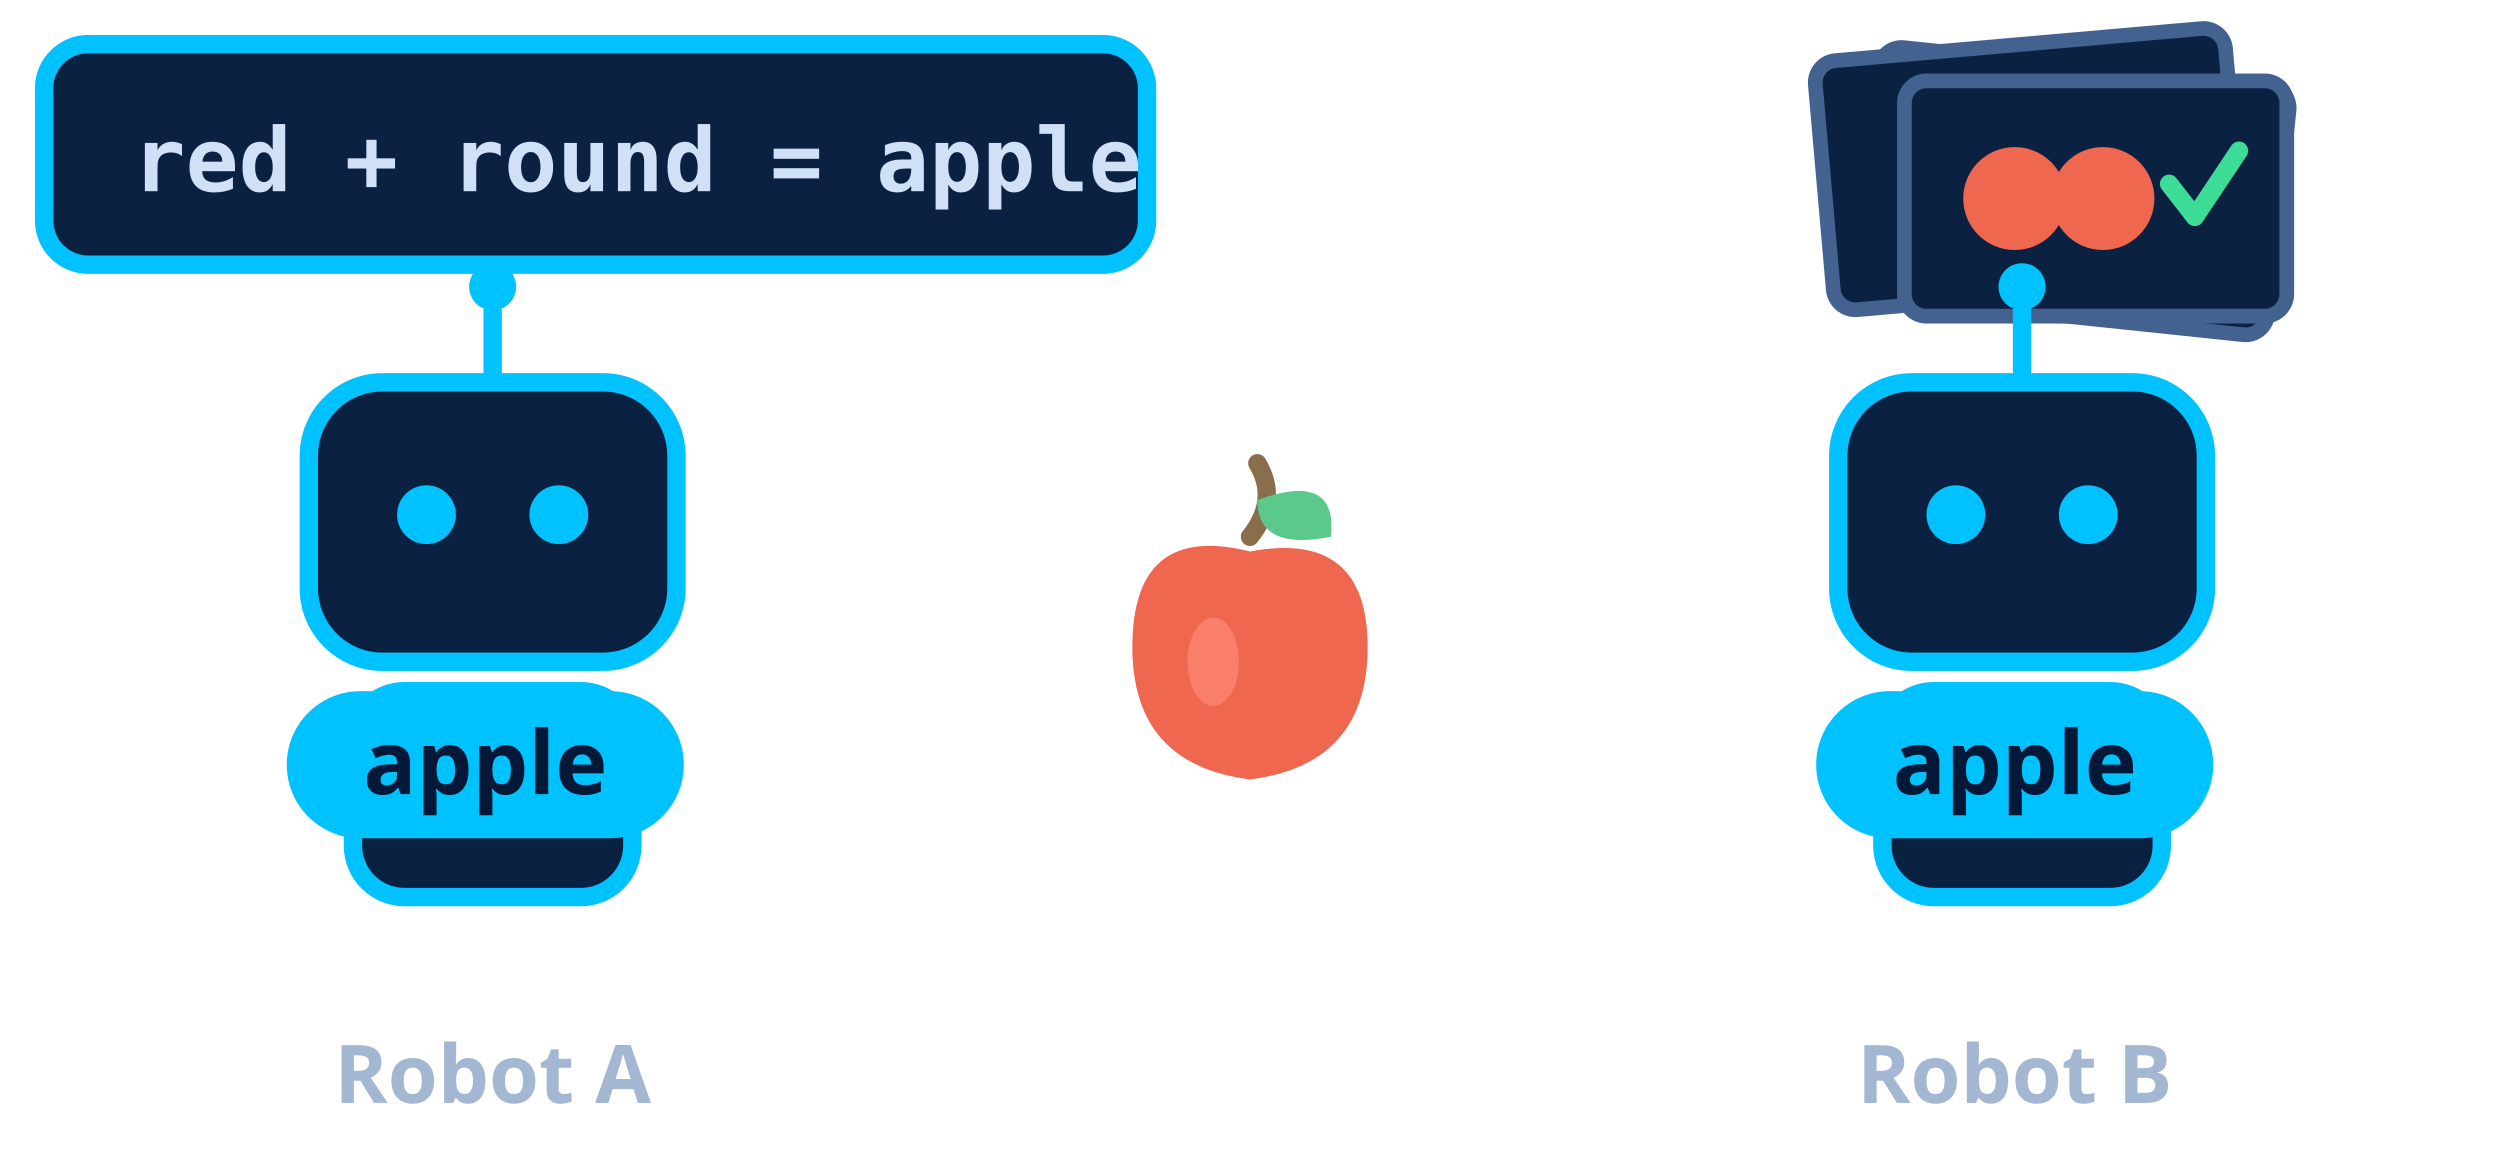
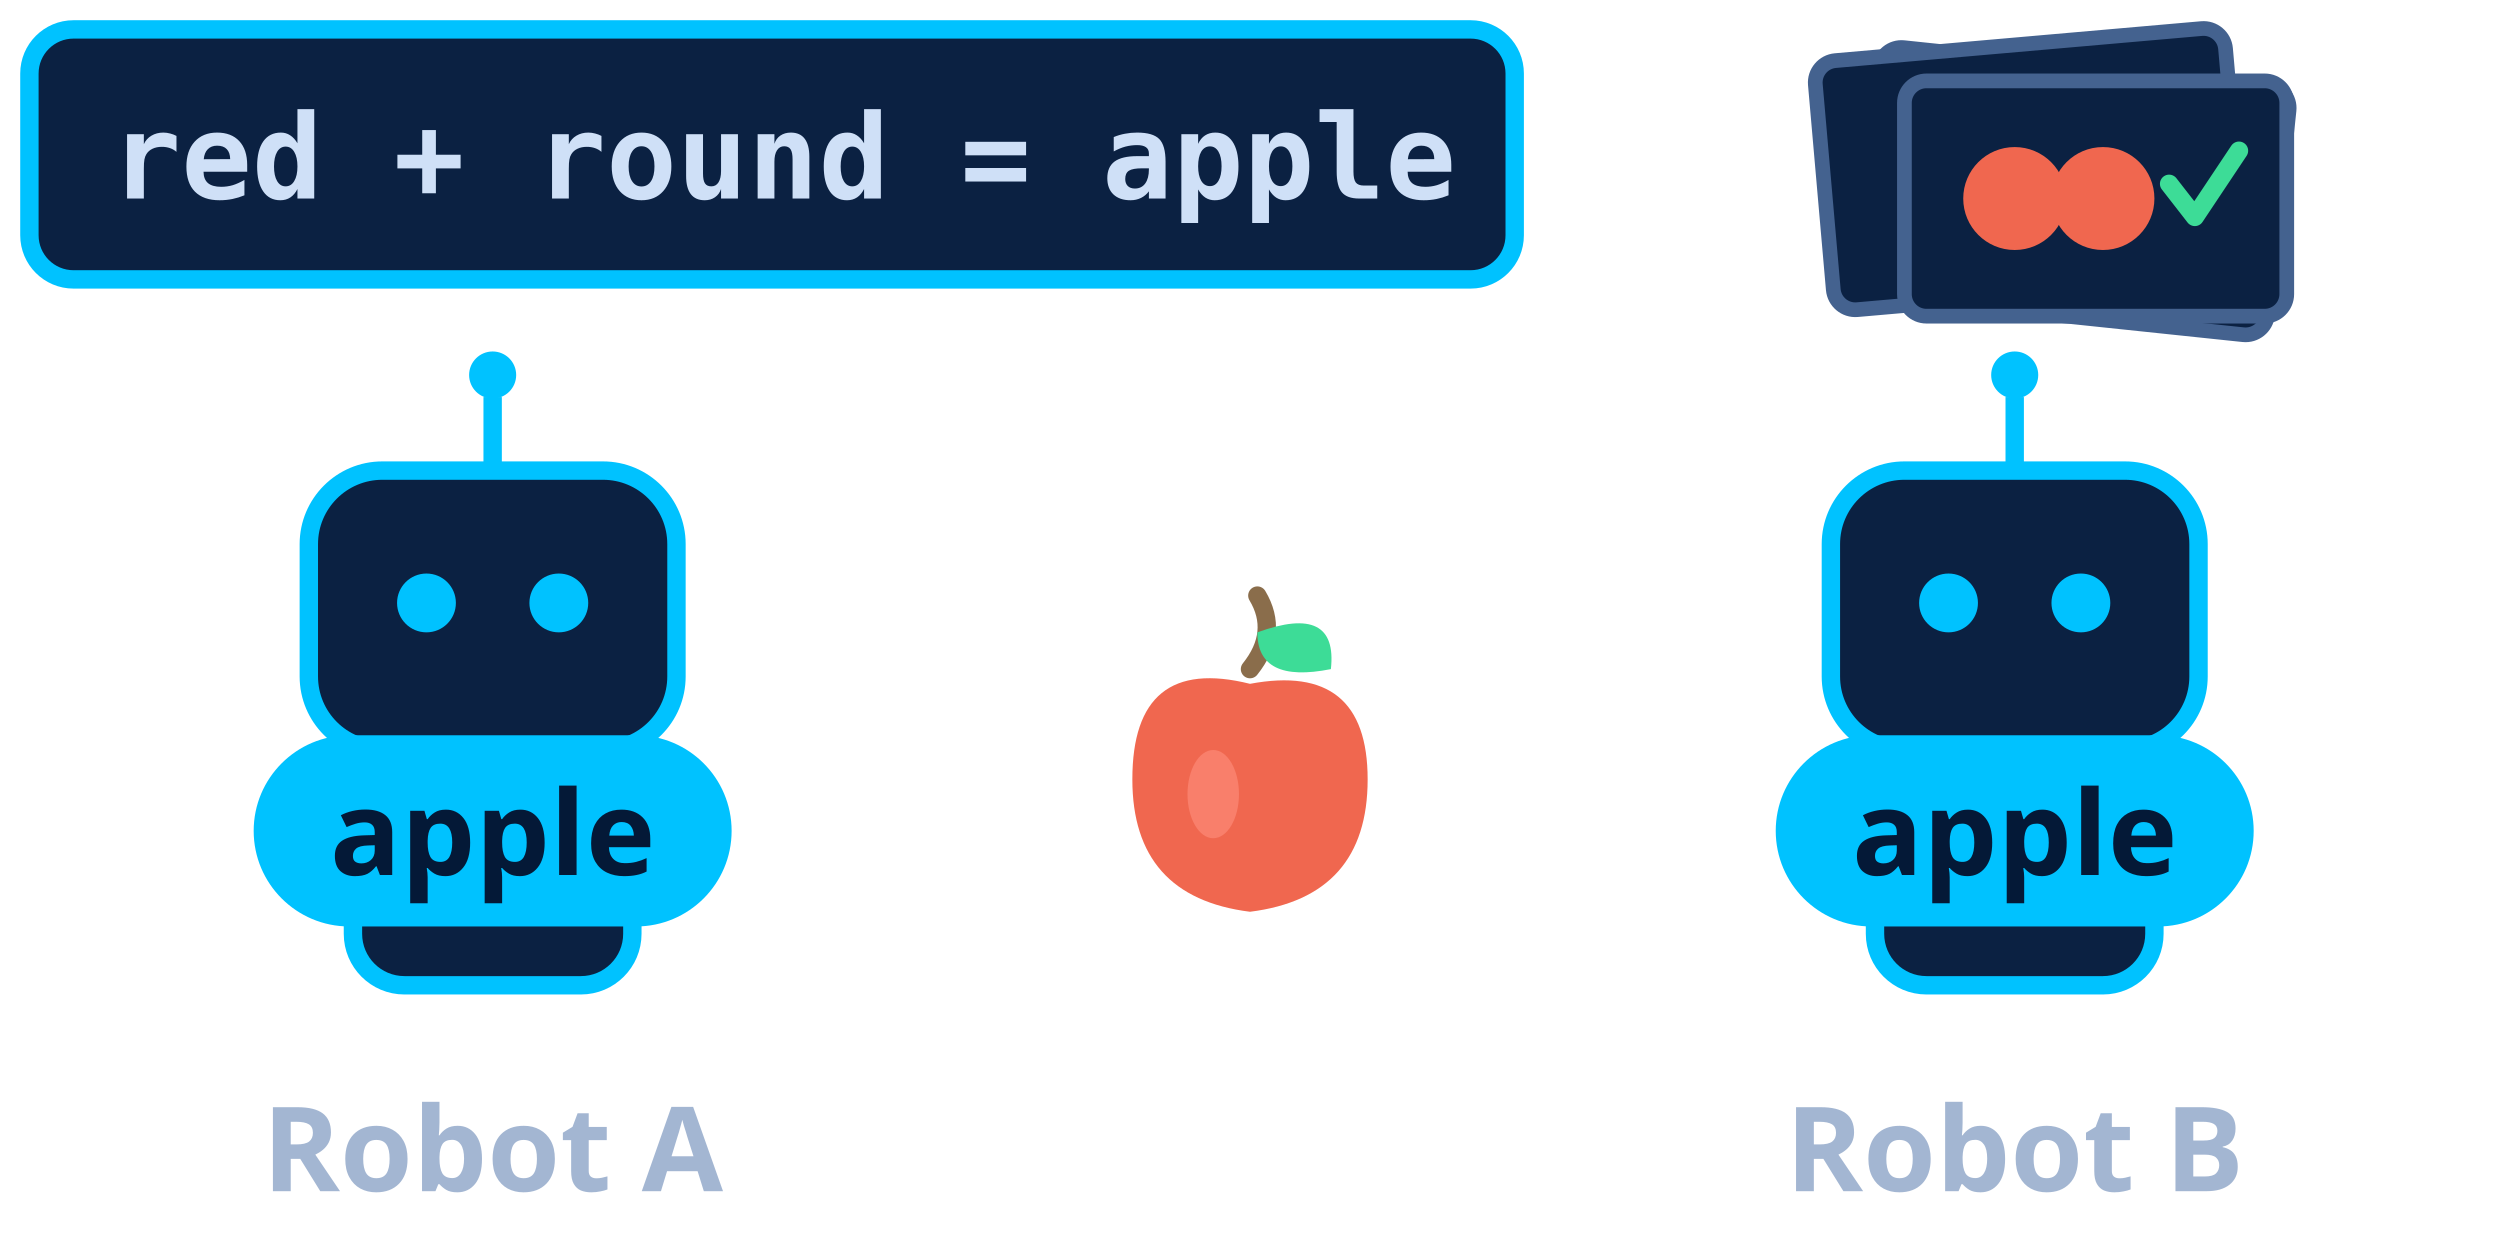
- <svg xmlns="http://www.w3.org/2000/svg" viewBox="0 0 340 158" width="340" height="158" font-family="'IBM Plex Sans', ui-sans-serif, system-ui, sans-serif">
+ <svg xmlns="http://www.w3.org/2000/svg" viewBox="0 0 340 168" width="340" height="168" font-family="'IBM Plex Sans', ui-sans-serif, system-ui, sans-serif">
  <style>
    .edge { fill: #0b2142; stroke: #00c2ff; stroke-width: 2.5; stroke-linejoin: round; }
    .eye { fill: #00c2ff; }
-     .mono { font-family: 'IBM Plex Mono', ui-monospace, Menlo, Consolas, monospace; font-size: 12px; font-weight: 600; fill: #cfe0f7; }
-     .say { font-size: 12px; font-weight: 600; fill: #041937; text-anchor: middle; }
-     .cap { font-size: 11px; font-weight: 600; fill: #a3b6d2; text-anchor: middle; }
+     .mono { font-family: 'IBM Plex Mono', ui-monospace, Menlo, Consolas, monospace; font-size: 16px; font-weight: 600; fill: #cfe0f7; }
+     .cap { font-size: 16px; font-weight: 600; fill: #a3b6d2; text-anchor: middle; }
    .tick { fill: none; stroke: #3ddc97; stroke-width: 2.5; stroke-linecap: round; stroke-linejoin: round; }
    .stem { fill: none; stroke: #8a6d4b; stroke-width: 2.5; stroke-linecap: round; }
-     .leaf { fill: #5bc98c; }
+     .leaf { fill: #3ddc97; }
    .photo { fill: #0b2142; stroke: #44628f; stroke-width: 2; }
-     .say-bubble { fill: #00c2ff; }
+     .wrongtext { fill: #ff7a7a; font-size: 16px; font-weight: 600; text-anchor: middle; }
+     .righttext { fill: #041937; font-size: 16px; font-weight: 600; text-anchor: middle; }
+     .cross { fill: none; stroke: #ff7a7a; stroke-width: 2.5; stroke-linecap: round; }
+     .yes { fill: none; stroke: #041937; stroke-width: 2.5; stroke-linecap: round; stroke-linejoin: round; }
  </style>
-   <g transform="translate(6 6)">
-     <rect class="edge" x="0" y="0" width="150" height="30" rx="6" />
-     <text class="mono" x="12" y="20">red + round = apple</text>
+   <g transform="translate(4 4)">
+     <rect class="edge" x="0" y="0" width="202" height="34" rx="6" />
+     <text class="mono" x="11" y="23">red + round = apple</text>
  </g>
  <g transform="translate(246 2)">
    <rect class="photo" x="8" y="7" width="56" height="34" rx="3" transform="rotate(6 36 24)" />
    <rect class="photo" x="2" y="4" width="56" height="34" rx="3" transform="rotate(-5 30 21)" />
    <g transform="translate(13 9)">
      <rect class="photo" x="0" y="0" width="52" height="32" rx="3" />
      <circle cx="15" cy="16" r="7" fill="#f0674f" />
      <circle cx="27" cy="16" r="7" fill="#f0674f" />
      <path class="tick" d="M36 14 l3.5 4.5 l6 -9" />
    </g>
  </g>
-   <g transform="translate(40 50)">
+   <g transform="translate(40 62)">
    <line x1="27" y1="2" x2="27" y2="-8" stroke="#00c2ff" stroke-width="2.5" />
    <circle cx="27" cy="-11" r="3.2" class="eye" />
    <rect class="edge" x="2" y="2" width="50" height="38" rx="10" />
    <circle cx="18" cy="20" r="4" class="eye" />
    <circle cx="36" cy="20" r="4" class="eye" />
    <rect class="edge" x="8" y="44" width="38" height="28" rx="7" />
  </g>
-   <g transform="translate(248 50)">
+   <g transform="translate(247 62)">
    <line x1="27" y1="2" x2="27" y2="-8" stroke="#00c2ff" stroke-width="2.5" />
    <circle cx="27" cy="-11" r="3.2" class="eye" />
    <rect class="edge" x="2" y="2" width="50" height="38" rx="10" />
    <circle cx="18" cy="20" r="4" class="eye" />
    <circle cx="36" cy="20" r="4" class="eye" />
    <rect class="edge" x="8" y="44" width="38" height="28" rx="7" />
  </g>
-   <g transform="translate(170 86)">
+   <g transform="translate(170 104)">
    <path class="stem" d="M0 -13 q4 -5 1 -10" />
    <path class="leaf" d="M1 -18 q11 -4 10 5 q-10 2 -10 -5 z" />
    <path fill="#f0674f" d="M0 -11 q-16 -4 -16 13 q0 16 16 18 q16 -2 16 -18 q0 -16 -16 -13 z" />
    <ellipse cx="-5" cy="4" rx="3.5" ry="6" fill="#ff8f7d" opacity="0.6" />
  </g>
-   <g transform="translate(66 94)">
-     <rect class="say-bubble" x="-27" y="0" width="54" height="20" rx="10" />
-     <text class="say" x="0" y="14">apple</text>
+   <g transform="translate(67 100)">
+     <rect x="-32.5" y="0" width="65" height="26" rx="13" fill="#00c2ff" />
+     <text class="righttext" x="0.0" y="19">apple</text>
  </g>
-   <g transform="translate(274 94)">
-     <rect class="say-bubble" x="-27" y="0" width="54" height="20" rx="10" />
-     <text class="say" x="0" y="14">apple</text>
+   <g transform="translate(274 100)">
+     <rect x="-32.5" y="0" width="65" height="26" rx="13" fill="#00c2ff" />
+     <text class="righttext" x="0.0" y="19">apple</text>
  </g>
-   <text class="cap" x="67" y="150">Robot A</text>
-   <text class="cap" x="274" y="150">Robot B</text>
+   <text class="cap" x="67" y="162">Robot A</text>
+   <text class="cap" x="274" y="162">Robot B</text>
</svg>
